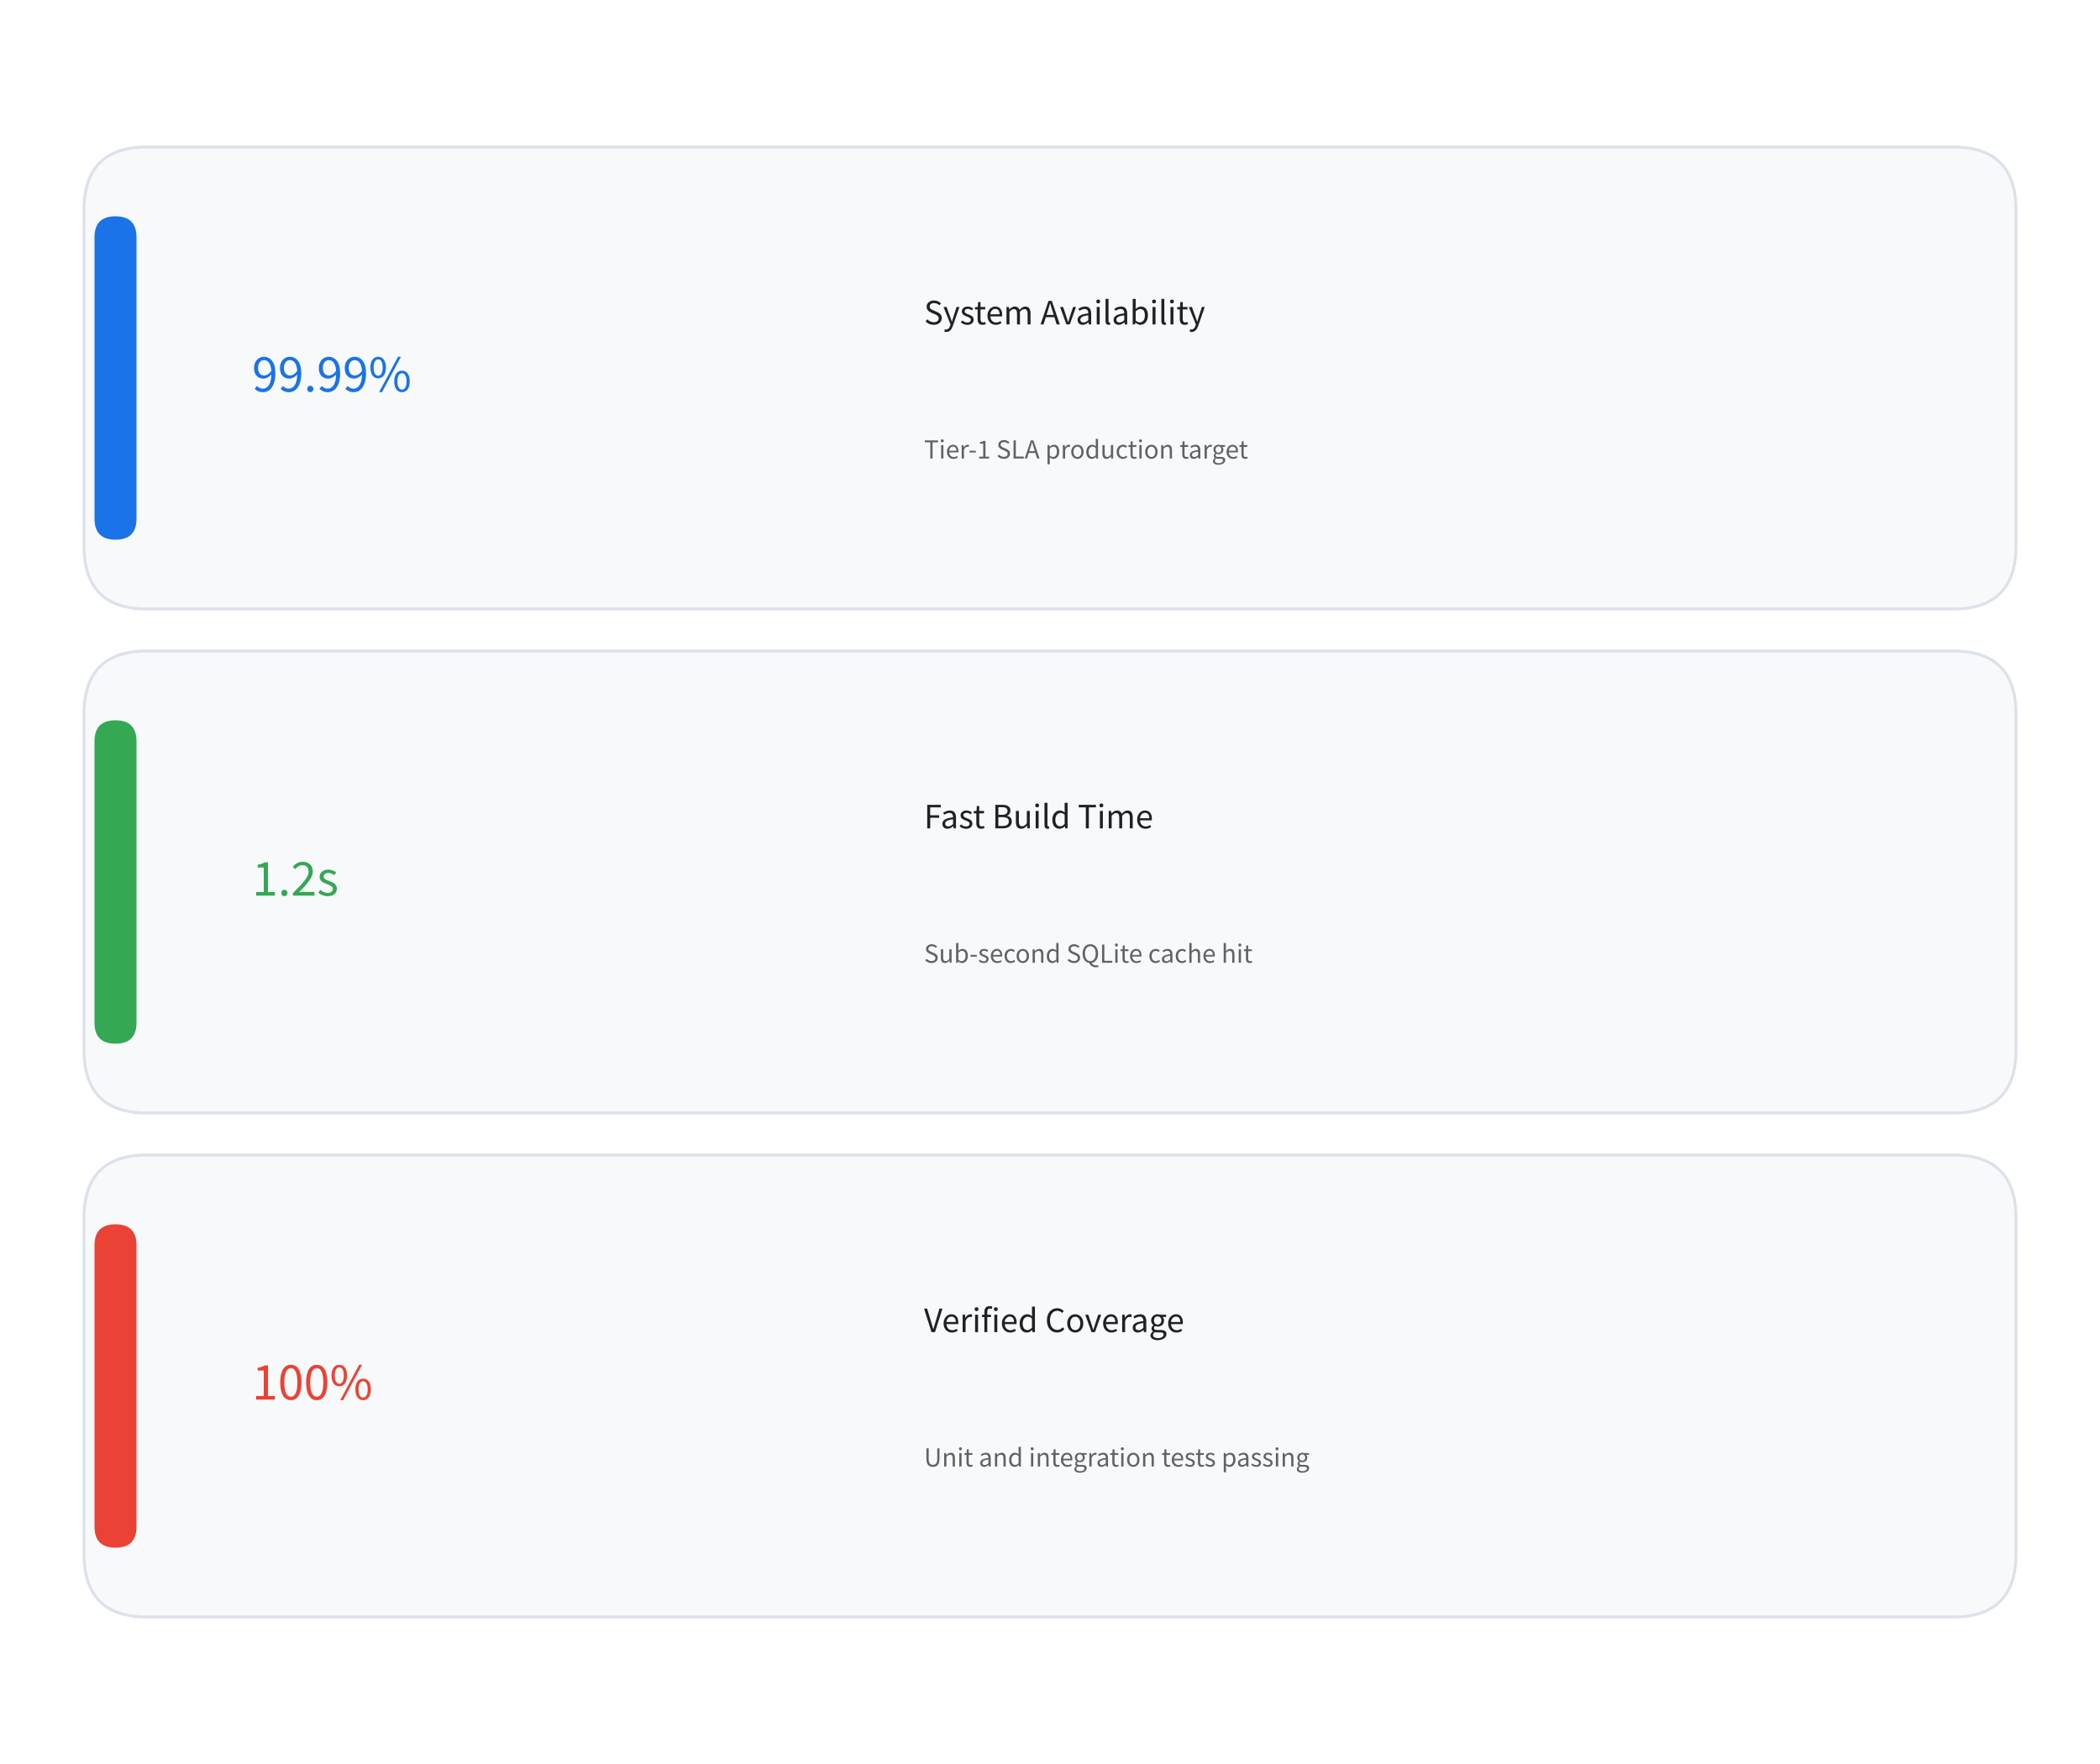
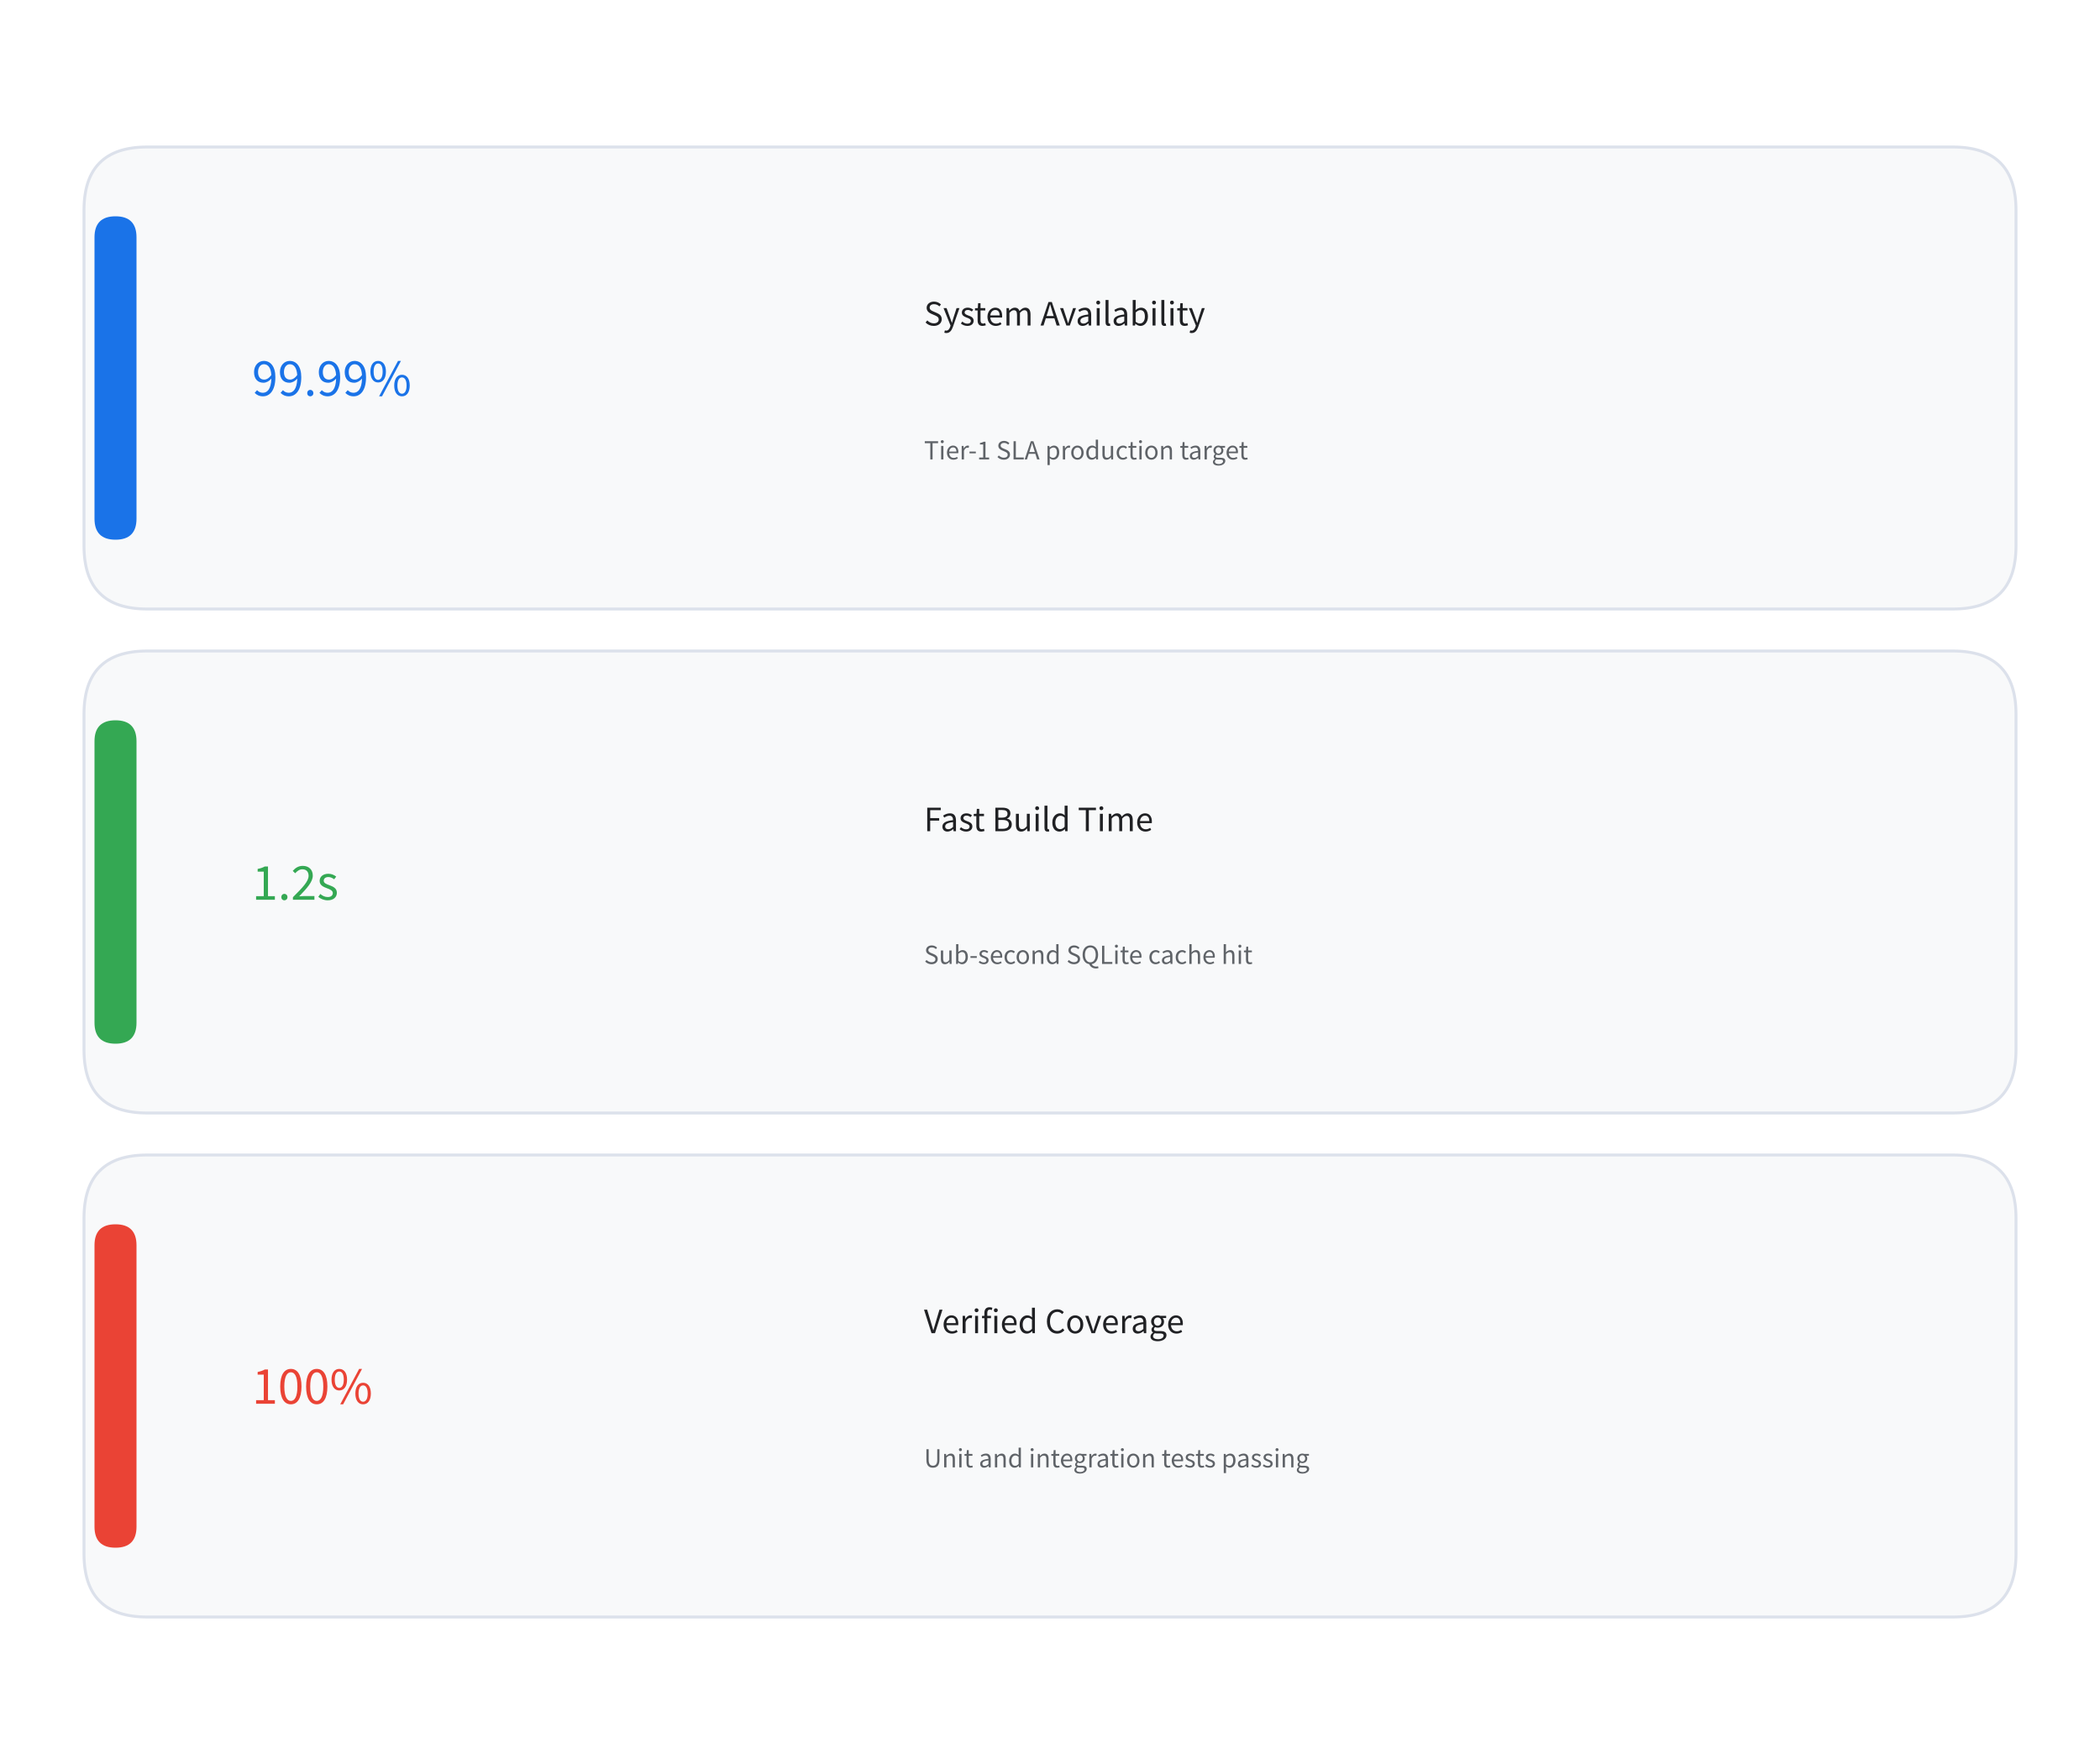
<svg xmlns="http://www.w3.org/2000/svg" width="720pt" height="604.8pt" viewBox="0 0 720 604.8" version="1.1">
  <defs>
    <style type="text/css">*{stroke-linejoin: round; stroke-linecap: butt}</style>
  </defs>
  <g id="figure_1">
    <g id="patch_1">
      <path d="M 0 604.8  L 720 604.8  L 720 0  L 0 0  z " style="fill: #ffffff" />
    </g>
    <g id="axes_1">
      <g id="patch_2">
        <path d="M 28.8 129.6  L 28.8 72  Q 28.8 50.4 50.4 50.4  L 669.6 50.4  Q 691.2 50.4 691.2 72  L 691.2 187.2  Q 691.2 208.8 669.6 208.8  L 50.4 208.8  Q 28.8 208.8 28.8 187.2  z " clip-path="url(#pb273a69aa4)" style="fill: #f8f9fa; stroke: #dce1eb; stroke-linejoin: miter" />
      </g>
      <g id="patch_3">
        <path d="M 32.4 129.6  L 32.4 81.36  Q 32.4 74.16 39.6 74.16  L 39.6 74.16  Q 46.8 74.16 46.8 81.36  L 46.8 177.84  Q 46.8 185.04 39.6 185.04  L 39.6 185.04  Q 32.4 185.04 32.4 177.84  z " clip-path="url(#pb273a69aa4)" style="fill: #1a73e8" />
      </g>
      <g id="text_1">
        <g clip-path="url(#pb273a69aa4)">
-           <text style="font-size: 16px; font-family: 'drawlib-cjk-japanese-noto-sans-bold', 'Noto Sans CJK JP'; text-anchor: start; fill: #1a73e8" x="86.4" y="134.264" transform="rotate(-0 86.4 134.2637)">99.99%</text>
+           <text style="font-size: 16px; font-family: 'drawlib-cjk-japanese-noto-sans-bold', 'Noto Sans CJK JP'; text-anchor: start; fill: #1a73e8" x="86.4" y="135.68" transform="rotate(-0 86.4 135.68)">99.99%</text>
        </g>
      </g>
      <g id="text_2">
        <g clip-path="url(#pb273a69aa4)">
-           <text style="font-size: 11px; font-family: 'drawlib-cjk-japanese-noto-sans-bold', 'Noto Sans CJK JP'; text-anchor: start; fill: #202124" x="316.8" y="111.228" transform="rotate(-0 316.8 111.2278)">System Availability</text>
+           <text style="font-size: 11px; font-family: 'drawlib-cjk-japanese-noto-sans-bold', 'Noto Sans CJK JP'; text-anchor: start; fill: #202124" x="316.8" y="111.608" transform="rotate(-0 316.8 111.6077)">System Availability</text>
        </g>
      </g>
      <g id="text_3">
        <g clip-path="url(#pb273a69aa4)">
-           <text style="font-size: 8.5px; font-family: 'drawlib-cjk-japanese-noto-sans-bold', 'Noto Sans CJK JP'; text-anchor: start; fill: #5f6368" x="316.8" y="157.214" transform="rotate(-0 316.8 157.2139)">Tier-1 SLA production target</text>
+           <text style="font-size: 8.5px; font-family: 'drawlib-cjk-japanese-noto-sans-bold', 'Noto Sans CJK JP'; text-anchor: start; fill: #5f6368" x="316.8" y="157.507" transform="rotate(-0 316.8 157.5074)">Tier-1 SLA production target</text>
        </g>
      </g>
      <g id="patch_4">
        <path d="M 28.8 302.4  L 28.8 244.8  Q 28.8 223.2 50.4 223.2  L 669.6 223.2  Q 691.2 223.2 691.2 244.8  L 691.2 360  Q 691.2 381.6 669.6 381.6  L 50.4 381.6  Q 28.8 381.6 28.8 360  z " clip-path="url(#pb273a69aa4)" style="fill: #f8f9fa; stroke: #dce1eb; stroke-linejoin: miter" />
      </g>
      <g id="patch_5">
        <path d="M 32.4 302.4  L 32.4 254.16  Q 32.4 246.96 39.6 246.96  L 39.6 246.96  Q 46.8 246.96 46.8 254.16  L 46.8 350.64  Q 46.8 357.84 39.6 357.84  L 39.6 357.84  Q 32.4 357.84 32.4 350.64  z " clip-path="url(#pb273a69aa4)" style="fill: #34a853" />
      </g>
      <g id="text_4">
        <g clip-path="url(#pb273a69aa4)">
-           <text style="font-size: 16px; font-family: 'drawlib-cjk-japanese-noto-sans-bold', 'Noto Sans CJK JP'; text-anchor: start; fill: #34a853" x="86.4" y="307.064" transform="rotate(-0 86.4 307.0638)">1.2s</text>
+           <text style="font-size: 16px; font-family: 'drawlib-cjk-japanese-noto-sans-bold', 'Noto Sans CJK JP'; text-anchor: start; fill: #34a853" x="86.4" y="308.48" transform="rotate(-0 86.4 308.48)">1.2s</text>
        </g>
      </g>
      <g id="text_5">
        <g clip-path="url(#pb273a69aa4)">
-           <text style="font-size: 11px; font-family: 'drawlib-cjk-japanese-noto-sans-bold', 'Noto Sans CJK JP'; text-anchor: start; fill: #202124" x="316.8" y="284.006" transform="rotate(-0 316.8 284.0063)">Fast Build Time</text>
+           <text style="font-size: 11px; font-family: 'drawlib-cjk-japanese-noto-sans-bold', 'Noto Sans CJK JP'; text-anchor: start; fill: #202124" x="316.8" y="284.98" transform="rotate(-0 316.8 284.98)">Fast Build Time</text>
        </g>
      </g>
      <g id="text_6">
        <g clip-path="url(#pb273a69aa4)">
-           <text style="font-size: 8.5px; font-family: 'drawlib-cjk-japanese-noto-sans-bold', 'Noto Sans CJK JP'; text-anchor: start; fill: #5f6368" x="316.8" y="330.078" transform="rotate(-0 316.8 330.0776)">Sub-second SQLite cache hit</text>
+           <text style="font-size: 8.5px; font-family: 'drawlib-cjk-japanese-noto-sans-bold', 'Noto Sans CJK JP'; text-anchor: start; fill: #5f6368" x="316.8" y="330.486" transform="rotate(-0 316.8 330.486)">Sub-second SQLite cache hit</text>
        </g>
      </g>
      <g id="patch_6">
        <path d="M 28.8 475.2  L 28.8 417.6  Q 28.8 396 50.4 396  L 669.6 396  Q 691.2 396 691.2 417.6  L 691.2 532.8  Q 691.2 554.4 669.6 554.4  L 50.4 554.4  Q 28.8 554.4 28.8 532.8  z " clip-path="url(#pb273a69aa4)" style="fill: #f8f9fa; stroke: #dce1eb; stroke-linejoin: miter" />
      </g>
      <g id="patch_7">
        <path d="M 32.4 475.2  L 32.4 426.96  Q 32.4 419.76 39.6 419.76  L 39.6 419.76  Q 46.8 419.76 46.8 426.96  L 46.8 523.44  Q 46.8 530.64 39.6 530.64  L 39.6 530.64  Q 32.4 530.64 32.4 523.44  z " clip-path="url(#pb273a69aa4)" style="fill: #ea4335" />
      </g>
      <g id="text_7">
        <g clip-path="url(#pb273a69aa4)">
-           <text style="font-size: 16px; font-family: 'drawlib-cjk-japanese-noto-sans-bold', 'Noto Sans CJK JP'; text-anchor: start; fill: #ea4335" x="86.4" y="479.864" transform="rotate(-0 86.4 479.8637)">100%</text>
+           <text style="font-size: 16px; font-family: 'drawlib-cjk-japanese-noto-sans-bold', 'Noto Sans CJK JP'; text-anchor: start; fill: #ea4335" x="86.4" y="481.28" transform="rotate(-0 86.4 481.28)">100%</text>
        </g>
      </g>
      <g id="text_8">
        <g clip-path="url(#pb273a69aa4)">
-           <text style="font-size: 11px; font-family: 'drawlib-cjk-japanese-noto-sans-bold', 'Noto Sans CJK JP'; text-anchor: start; fill: #202124" x="316.8" y="456.73" transform="rotate(-0 316.8 456.7298)">Verified Coverage</text>
+           <text style="font-size: 11px; font-family: 'drawlib-cjk-japanese-noto-sans-bold', 'Noto Sans CJK JP'; text-anchor: start; fill: #202124" x="316.8" y="457.104" transform="rotate(-0 316.8 457.1037)">Verified Coverage</text>
        </g>
      </g>
      <g id="text_9">
        <g clip-path="url(#pb273a69aa4)">
-           <text style="font-size: 8.5px; font-family: 'drawlib-cjk-japanese-noto-sans-bold', 'Noto Sans CJK JP'; text-anchor: start; fill: #5f6368" x="316.8" y="502.814" transform="rotate(-0 316.8 502.8139)">Unit and integration tests passing</text>
+           <text style="font-size: 8.5px; font-family: 'drawlib-cjk-japanese-noto-sans-bold', 'Noto Sans CJK JP'; text-anchor: start; fill: #5f6368" x="316.8" y="503.107" transform="rotate(-0 316.8 503.1074)">Unit and integration tests passing</text>
        </g>
      </g>
    </g>
  </g>
  <defs>
    <clipPath id="pb273a69aa4">
      <rect x="0" y="0" width="720" height="604.8" />
    </clipPath>
  </defs>
</svg>
